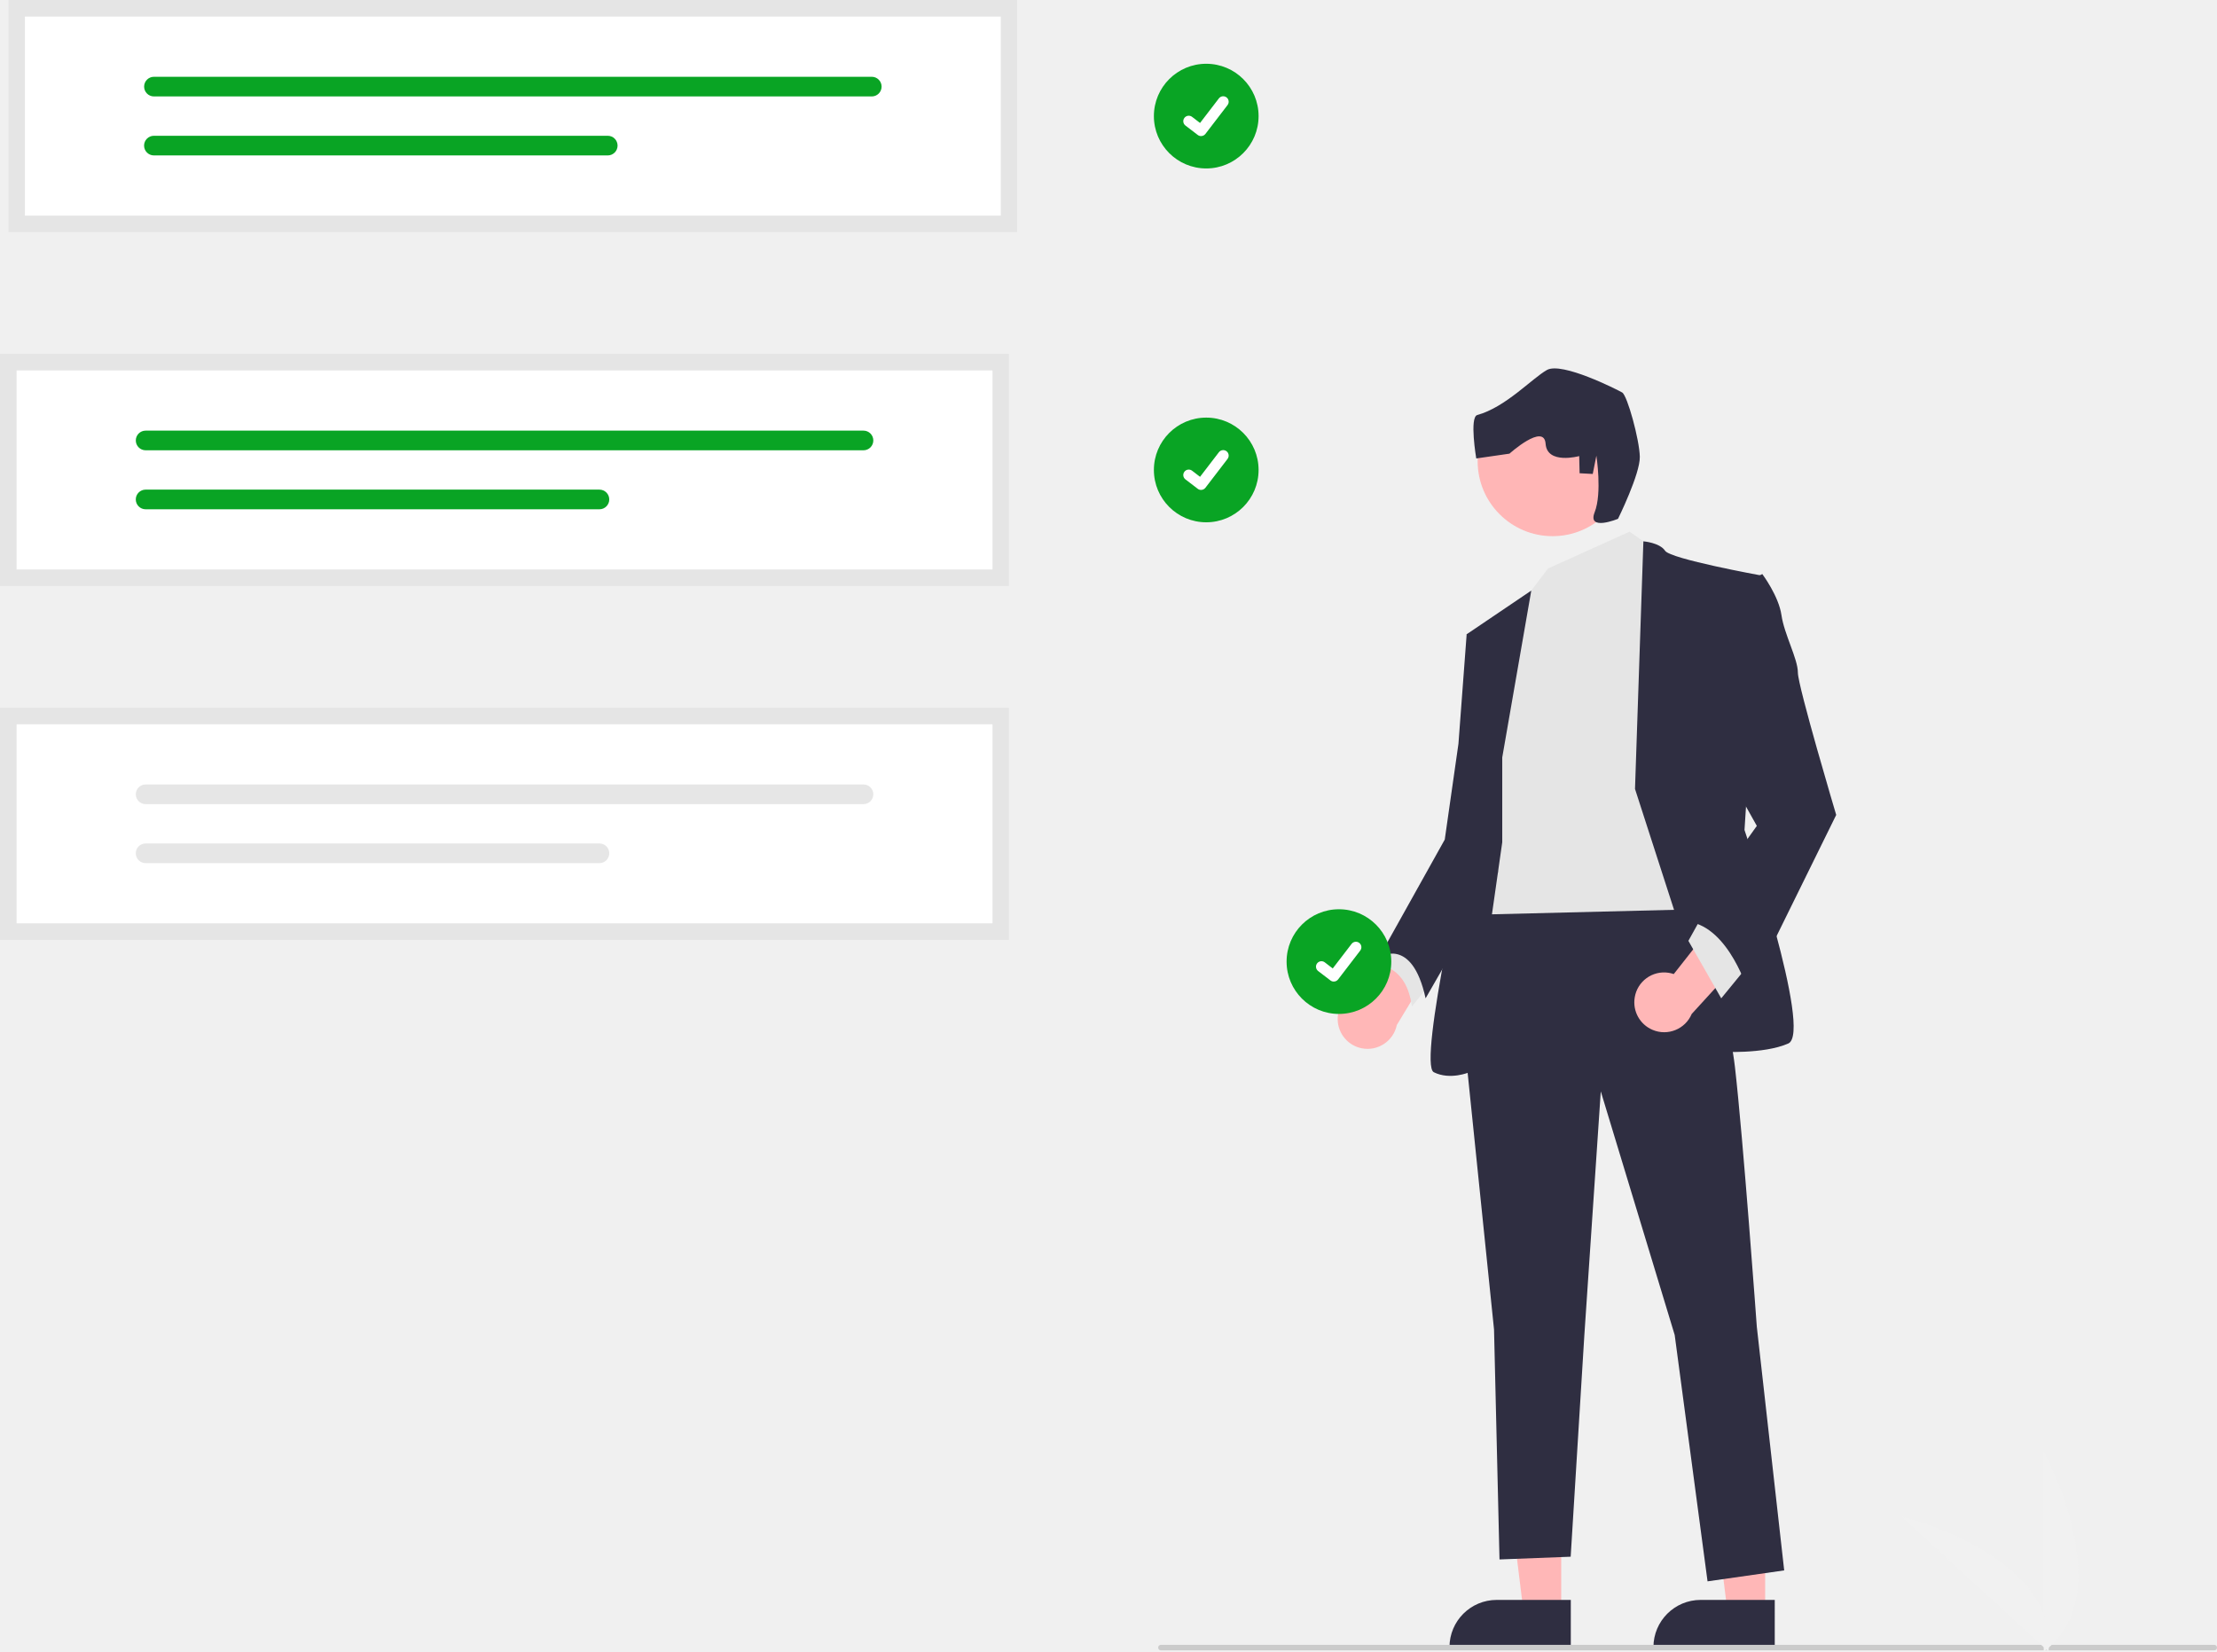
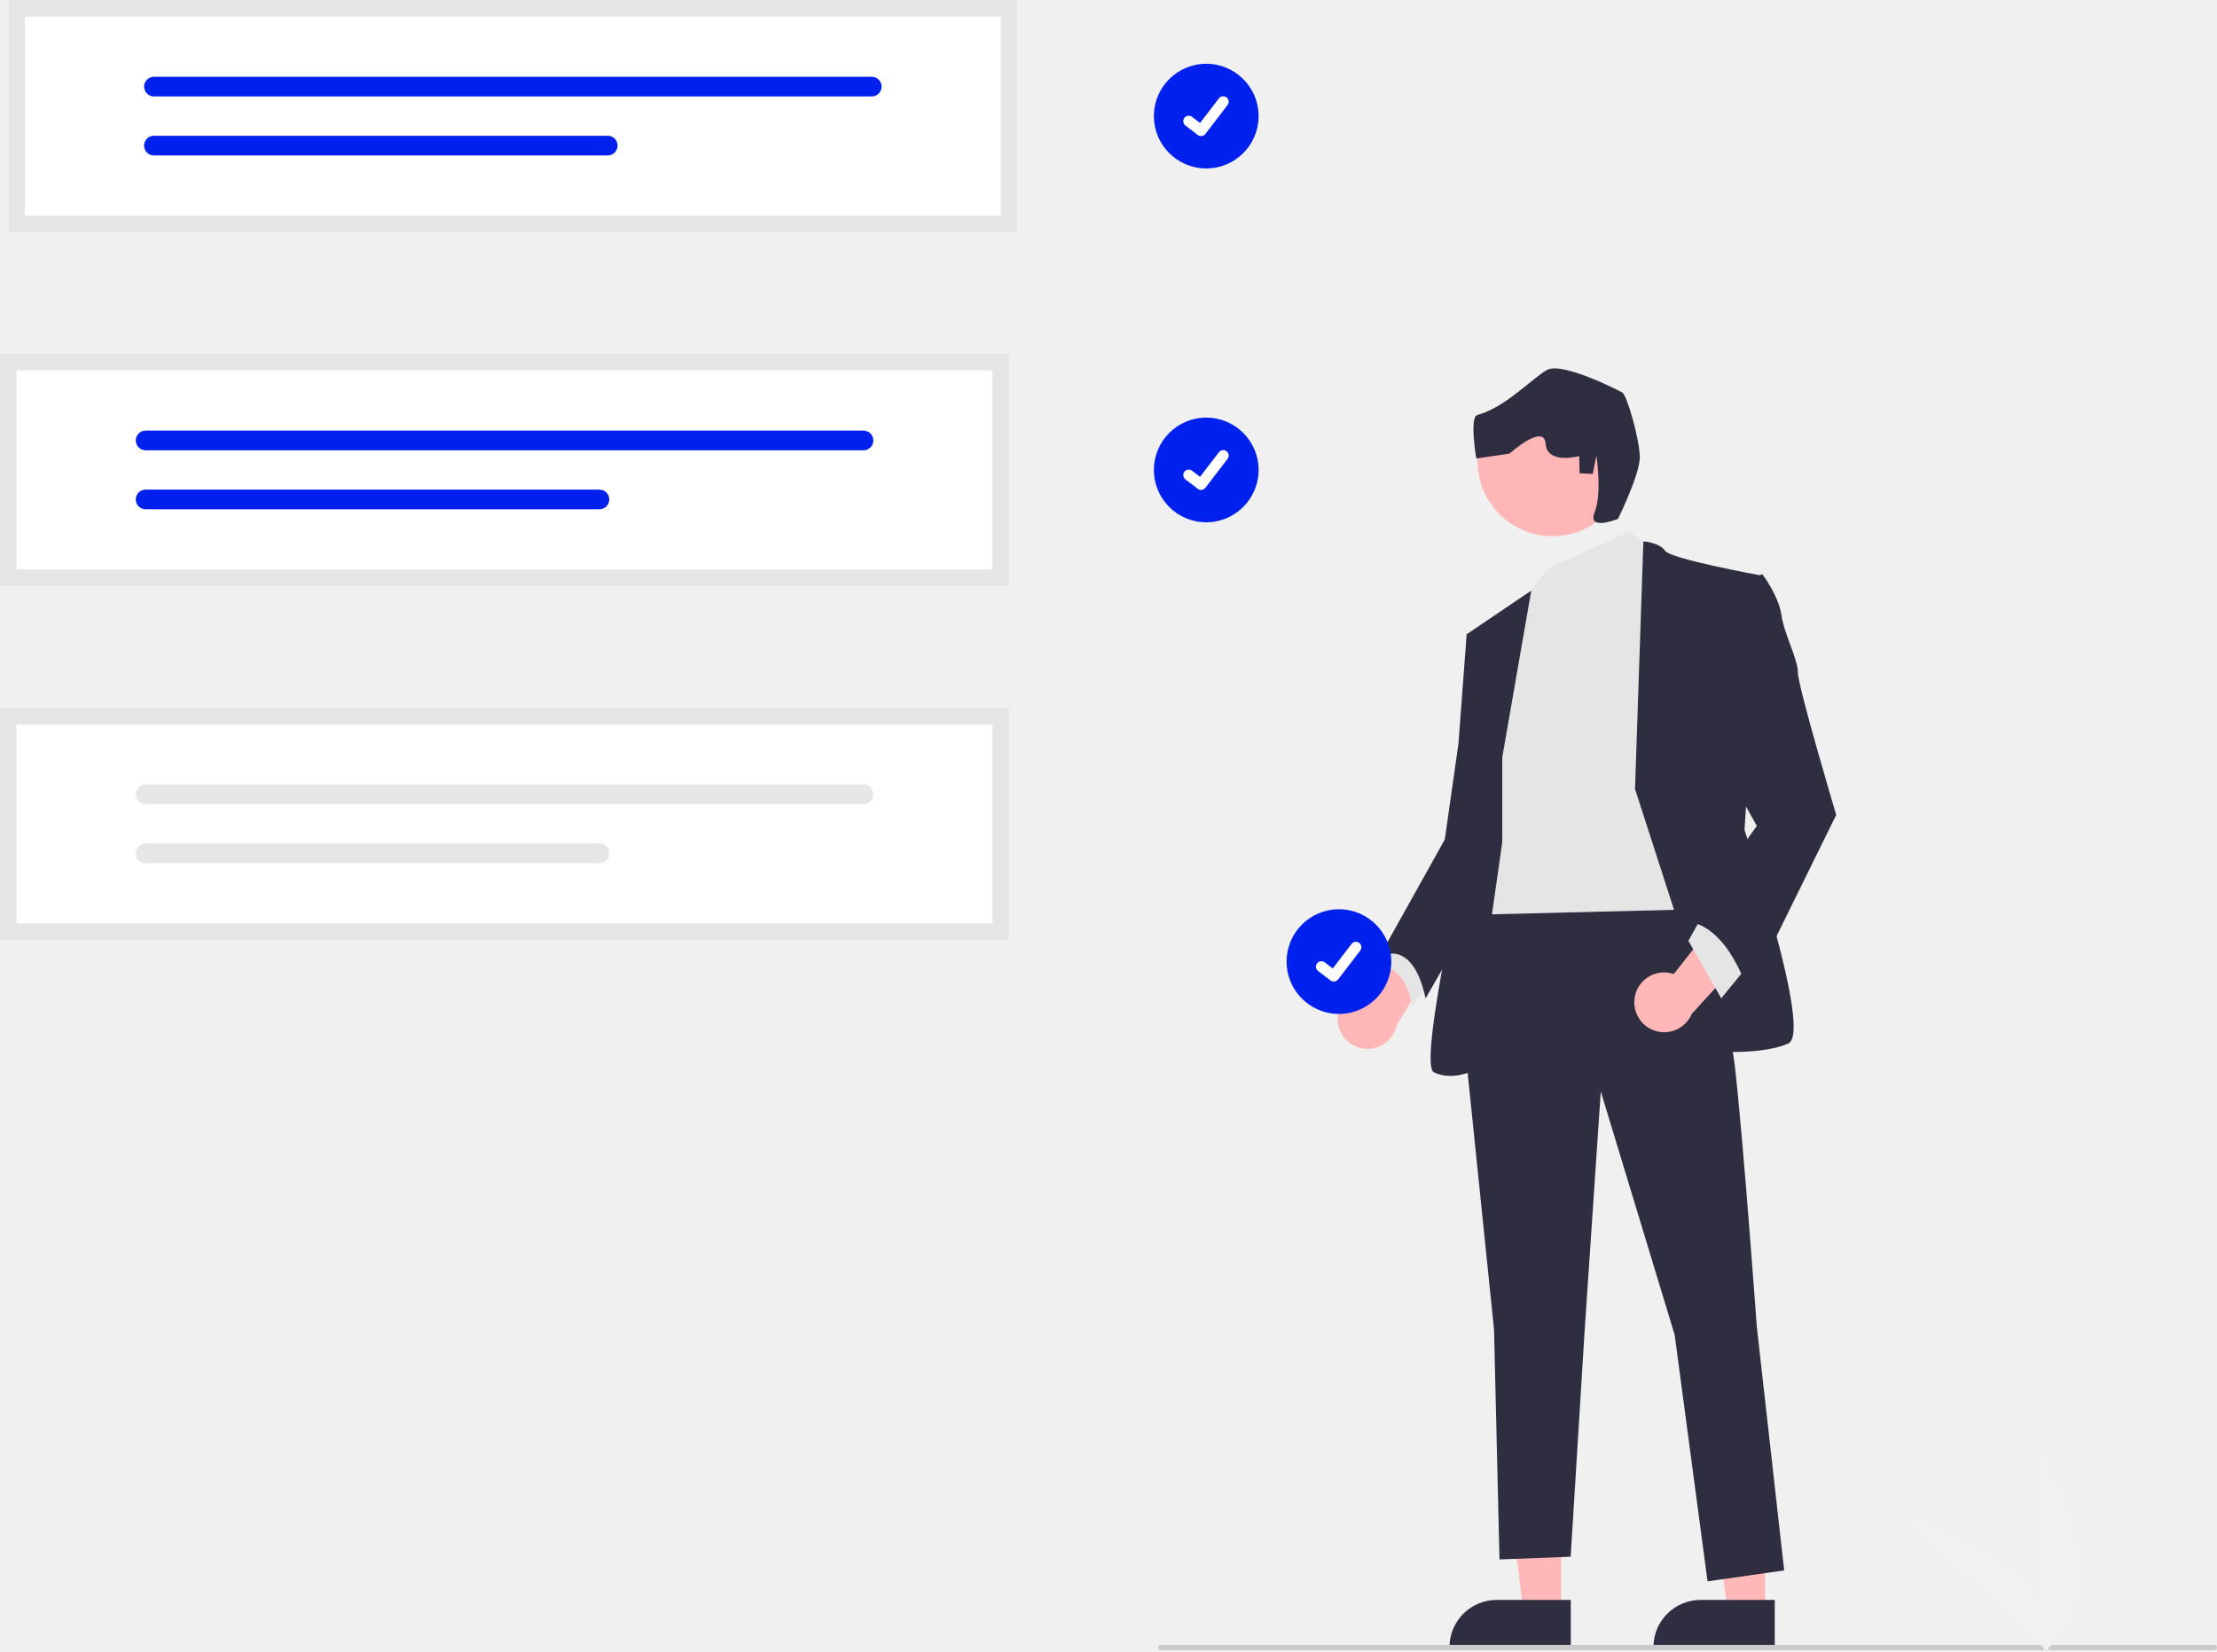
<svg xmlns="http://www.w3.org/2000/svg" width="801.921" height="597.457" viewBox="0 0 801.921 597.457" role="img" artist="Katerina Limpitsouni" source="https://undraw.co/">
-   <circle id="b" cx="436.314" cy="42" r="18.934" fill="#09A424" />
-   <path id="c-87" d="M434.438,49.223c-.426,.001-.841-.137-1.181-.393l-.021-.016-4.45-3.404c-.867-.664-1.031-1.906-.366-2.772,.664-.867,1.906-1.031,2.772-.366h0l2.882,2.21,6.811-8.885c.664-.866,1.905-1.03,2.771-.366l0,0,.001,0-.042,.059,.043-.059c.865,.665,1.029,1.905,.366,2.772l-8.011,10.447c-.376,.488-.957,.773-1.573,.771l-.002,.002Z" fill="#fff" />
-   <circle id="d" cx="436.314" cy="170" r="18.934" fill="#09A424" />
-   <path id="e-88" d="M434.438,177.223c-.426,.001-.841-.137-1.181-.393l-.021-.016-4.45-3.404c-.867-.664-1.031-1.906-.366-2.772s1.906-1.031,2.772-.366l2.882,2.21,6.811-8.885c.664-.866,1.905-1.03,2.771-.366l0,0,.001,0-.042,.059,.043-.059c.865,.665,1.029,1.905,.366,2.772l-8.011,10.447c-.376,.488-.957,.773-1.573,.771l-.002,.002Z" fill="#fff" />
+   <circle id="b" cx="436.314" cy="42" r="18.934" fill="#0021ED" />
+   <path id="c-171" d="M434.438,49.223c-.426,.001-.841-.137-1.181-.393l-.021-.016-4.45-3.404c-.867-.664-1.031-1.906-.366-2.772,.664-.867,1.906-1.031,2.772-.366h0l2.882,2.21,6.811-8.885c.664-.866,1.905-1.03,2.771-.366l0,0,.001,0-.042,.059,.043-.059c.865,.665,1.029,1.905,.366,2.772l-8.011,10.447c-.376,.488-.957,.773-1.573,.771l-.002,.002Z" fill="#fff" />
+   <circle id="d" cx="436.314" cy="170" r="18.934" fill="#0021ED" />
+   <path id="e-172" d="M434.438,177.223c-.426,.001-.841-.137-1.181-.393l-.021-.016-4.45-3.404c-.867-.664-1.031-1.906-.366-2.772s1.906-1.031,2.772-.366l2.882,2.21,6.811-8.885c.664-.866,1.905-1.03,2.771-.366l0,0,.001,0-.042,.059,.043-.059c.865,.665,1.029,1.905,.366,2.772l-8.011,10.447c-.376,.488-.957,.773-1.573,.771l-.002,.002Z" fill="#fff" />
  <path d="M483.864,368.959c-.232-5.93,4.387-10.926,10.317-11.158,.632-.025,1.266,.006,1.892,.093l17.341-34.022,9.799,17.256-17.97,29.663c-1.206,5.844-6.921,9.603-12.765,8.397-4.89-1.009-8.451-5.238-8.614-10.228l0-0Z" fill="#ffb7b7" />
  <polygon points="564.71 583.194 551.101 583.193 544.627 530.702 564.712 530.703 564.71 583.194" fill="#ffb7b7" />
  <path d="M568.18,596.385l-43.88-.002v-.555c.001-9.432,7.647-17.079,17.08-17.079h.001l26.801,.001-.001,17.635Z" fill="#2f2e41" />
  <polygon points="638.483 583.194 624.874 583.193 618.4 530.702 638.485 530.703 638.483 583.194" fill="#ffb7b7" />
  <path d="M641.953,596.385l-43.88-.002v-.555c.001-9.432,7.647-17.079,17.08-17.079h.001l26.801,.001-.001,17.635Z" fill="#2f2e41" />
  <path d="M504.767,339.349l-5.941,9.902s9.901,0,11.882,14.852l7.921-9.901-13.862-14.852Z" fill="#e5e5e5" />
  <path d="M608.732,318.556s15.842,41.586,18.813,67.33c2.97,25.744,7.921,94.064,7.921,94.064l9.902,88.123-27.724,3.961-11.882-89.113-26.734-88.123-5.941,88.123-4.951,80.202-25.744,.99-1.98-83.173-10.892-105.946,5.941-50.498,73.271-5.941Z" fill="#2f2e41" />
  <polygon points="589.424 192.312 599.326 199.242 612.198 328.952 531.996 330.932 542.888 240.829 552.789 215.085 559.936 205.636 589.424 192.312" fill="#e5e5e5" />
  <path d="M591.405,285.386l3.03-89.567s5.882,.453,7.862,3.424,34.655,8.911,34.655,8.911l-5.941,92.084s24.754,73.271,15.842,77.232-24.754,2.97-24.754,2.97l-30.695-95.054Z" fill="#2f2e41" />
  <path d="M543.383,273.999l10.504-60.365-23.376,15.808,5.941,43.567-4.951,29.704s-18.813,82.182-12.872,85.153,12.872,0,12.872,0l11.882-83.173v-30.695Z" fill="#2f2e41" />
  <path d="M537.442,227.462l-6.931,1.98-2.97,39.606-4.951,34.655-23.764,42.576s11.882-7.921,16.833,14.852l26.171-45.564-4.387-88.106Z" fill="#2f2e41" />
  <path d="M591.299,360.839c.923-5.862,6.424-9.866,12.287-8.943,.625,.098,1.24,.252,1.838,.459l23.616-30.009,6.262,18.83-23.386,25.61c-2.318,5.498-8.654,8.077-14.152,5.759-4.601-1.939-7.273-6.779-6.465-11.705Z" fill="#ffb7b7" />
  <polygon points="631.506 350.24 622.595 361.132 610.713 340.339 615.663 331.428 631.506 350.24" fill="#e5e5e5" />
  <path d="M629.526,211.619l7.921-3.961s5.941,7.921,6.931,14.852,5.941,15.842,5.941,20.793,13.862,51.488,13.862,51.488l-31.685,64.36s-6.931-23.764-21.783-25.744l24.754-34.655-13.862-24.754,7.921-62.379Z" fill="#2f2e41" />
  <path d="M800.921,596.996H419.921c-.552,0-1-.448-1-1s.448-1,1-1h381c.552,0,1,.448,1,1s-.448,1-1,1Z" fill="#cbcbcb" />
  <path d="M365,212H0v-84H365v84Z" fill="#fff" />
-   <path d="M52.678,155.774c-1.964,0-3.556,1.592-3.556,3.556s1.592,3.556,3.556,3.556H312.337c1.964,0,3.556-1.592,3.556-3.556s-1.592-3.556-3.556-3.556H52.678Z" fill="#09A424" />
-   <path d="M52.678,177.113c-1.964-.004-3.56,1.585-3.564,3.549-.004,1.964,1.585,3.56,3.549,3.564H216.822c1.964,0,3.556-1.592,3.556-3.556s-1.592-3.556-3.556-3.556H52.678Z" fill="#09A424" />
+   <path d="M52.678,155.774c-1.964,0-3.556,1.592-3.556,3.556s1.592,3.556,3.556,3.556H312.337c1.964,0,3.556-1.592,3.556-3.556s-1.592-3.556-3.556-3.556H52.678Z" fill="#0021ED" />
+   <path d="M52.678,177.113c-1.964-.004-3.56,1.585-3.564,3.549-.004,1.964,1.585,3.56,3.549,3.564H216.822c1.964,0,3.556-1.592,3.556-3.556s-1.592-3.556-3.556-3.556H52.678Z" fill="#0021ED" />
  <path d="M365,212H0v-84H365v84ZM6,206H359v-72H6v72Z" fill="#e5e5e5" />
  <path d="M365,340H0v-84H365v84Z" fill="#fff" />
  <path d="M52.678,283.774c-1.964,0-3.556,1.592-3.556,3.556s1.592,3.556,3.556,3.556H312.337c1.964,0,3.556-1.592,3.556-3.556s-1.592-3.556-3.556-3.556H52.678Z" fill="#e6e6e6" />
  <path d="M52.678,305.113c-1.964-.004-3.56,1.585-3.564,3.549-.004,1.964,1.585,3.56,3.549,3.564H216.822c1.964,0,3.556-1.592,3.556-3.556s-1.592-3.556-3.556-3.556H52.678Z" fill="#e6e6e6" />
  <path d="M365,340H0v-84H365v84ZM6,334H359v-72H6v72Z" fill="#e5e5e5" />
  <path d="M368,84H3V0H368V84Z" fill="#fff" />
-   <path d="M55.678,27.774c-1.964,.004-3.554,1.599-3.55,3.563,.004,1.959,1.591,3.546,3.55,3.55H315.337c1.964-.004,3.554-1.599,3.55-3.563-.004-1.959-1.591-3.546-3.55-3.55H55.678Z" fill="#09A424" />
-   <path d="M55.678,49.113c-1.964-.004-3.56,1.585-3.564,3.549s1.585,3.56,3.549,3.564H219.822c1.964,.004,3.559-1.586,3.563-3.55,.004-1.964-1.586-3.559-3.55-3.563-.004-0-.009-0-.013,0H55.678Z" fill="#09A424" />
+   <path d="M55.678,27.774c-1.964,.004-3.554,1.599-3.55,3.563,.004,1.959,1.591,3.546,3.55,3.55H315.337c1.964-.004,3.554-1.599,3.55-3.563-.004-1.959-1.591-3.546-3.55-3.55H55.678Z" fill="#0021ED" />
+   <path d="M55.678,49.113c-1.964-.004-3.56,1.585-3.564,3.549s1.585,3.56,3.549,3.564H219.822c1.964,.004,3.559-1.586,3.563-3.55,.004-1.964-1.586-3.559-3.55-3.563-.004-0-.009-0-.013,0H55.678Z" fill="#0021ED" />
  <path d="M368,84H3V0H368V84ZM9,78H362V6H9V78Z" fill="#e5e5e5" />
  <path d="M739.248,597.457v-72.34s28.192,51.286,0,72.34Z" fill="#f1f1f1" />
  <path d="M740.99,597.445l-53.29-48.921s56.845,13.916,53.29,48.921Z" fill="#f1f1f1" />
-   <circle id="f" cx="484.314" cy="347.846" r="18.934" fill="#09A424" />
-   <path id="g-89" d="M482.438,355.068c-.426,.001-.841-.137-1.181-.393l-.021-.016-4.45-3.404c-.867-.664-1.031-1.906-.366-2.772,.664-.867,1.906-1.031,2.772-.366h0l2.882,2.21,6.811-8.885c.664-.866,1.905-1.03,2.771-.366h0l.001,0-.042,.059,.043-.059c.865,.665,1.029,1.905,.366,2.772l-8.011,10.447c-.376,.488-.957,.773-1.573,.771l-.002,.002Z" fill="#fff" />
+   <circle id="f" cx="484.314" cy="347.846" r="18.934" fill="#0021ED" />
+   <path id="g-173" d="M482.438,355.068c-.426,.001-.841-.137-1.181-.393l-.021-.016-4.45-3.404c-.867-.664-1.031-1.906-.366-2.772,.664-.867,1.906-1.031,2.772-.366h0l2.882,2.21,6.811-8.885c.664-.866,1.905-1.03,2.771-.366h0l.001,0-.042,.059,.043-.059c.865,.665,1.029,1.905,.366,2.772l-8.011,10.447c-.376,.488-.957,.773-1.573,.771l-.002,.002Z" fill="#fff" />
  <circle cx="561.587" cy="166.85" r="27.103" fill="#ffb6b6" />
  <path d="M585.262,187.674s8.027-16.258,7.884-22.464c-.143-6.207-4.529-22.178-6.38-23.232s-21.81-11.187-27.219-8.14-14.928,13.468-25.195,16.288c-2.904,.797-.369,15.716-.369,15.716l12.014-1.738s12.526-11.247,13.068-3.589c.542,7.659,12.157,4.469,12.157,4.469l.143,6.207,4.755,.256,1.309-6.605s2.137,13.466-.624,20.471,8.456,2.362,8.456,2.362Z" fill="#2f2e41" />
</svg>
